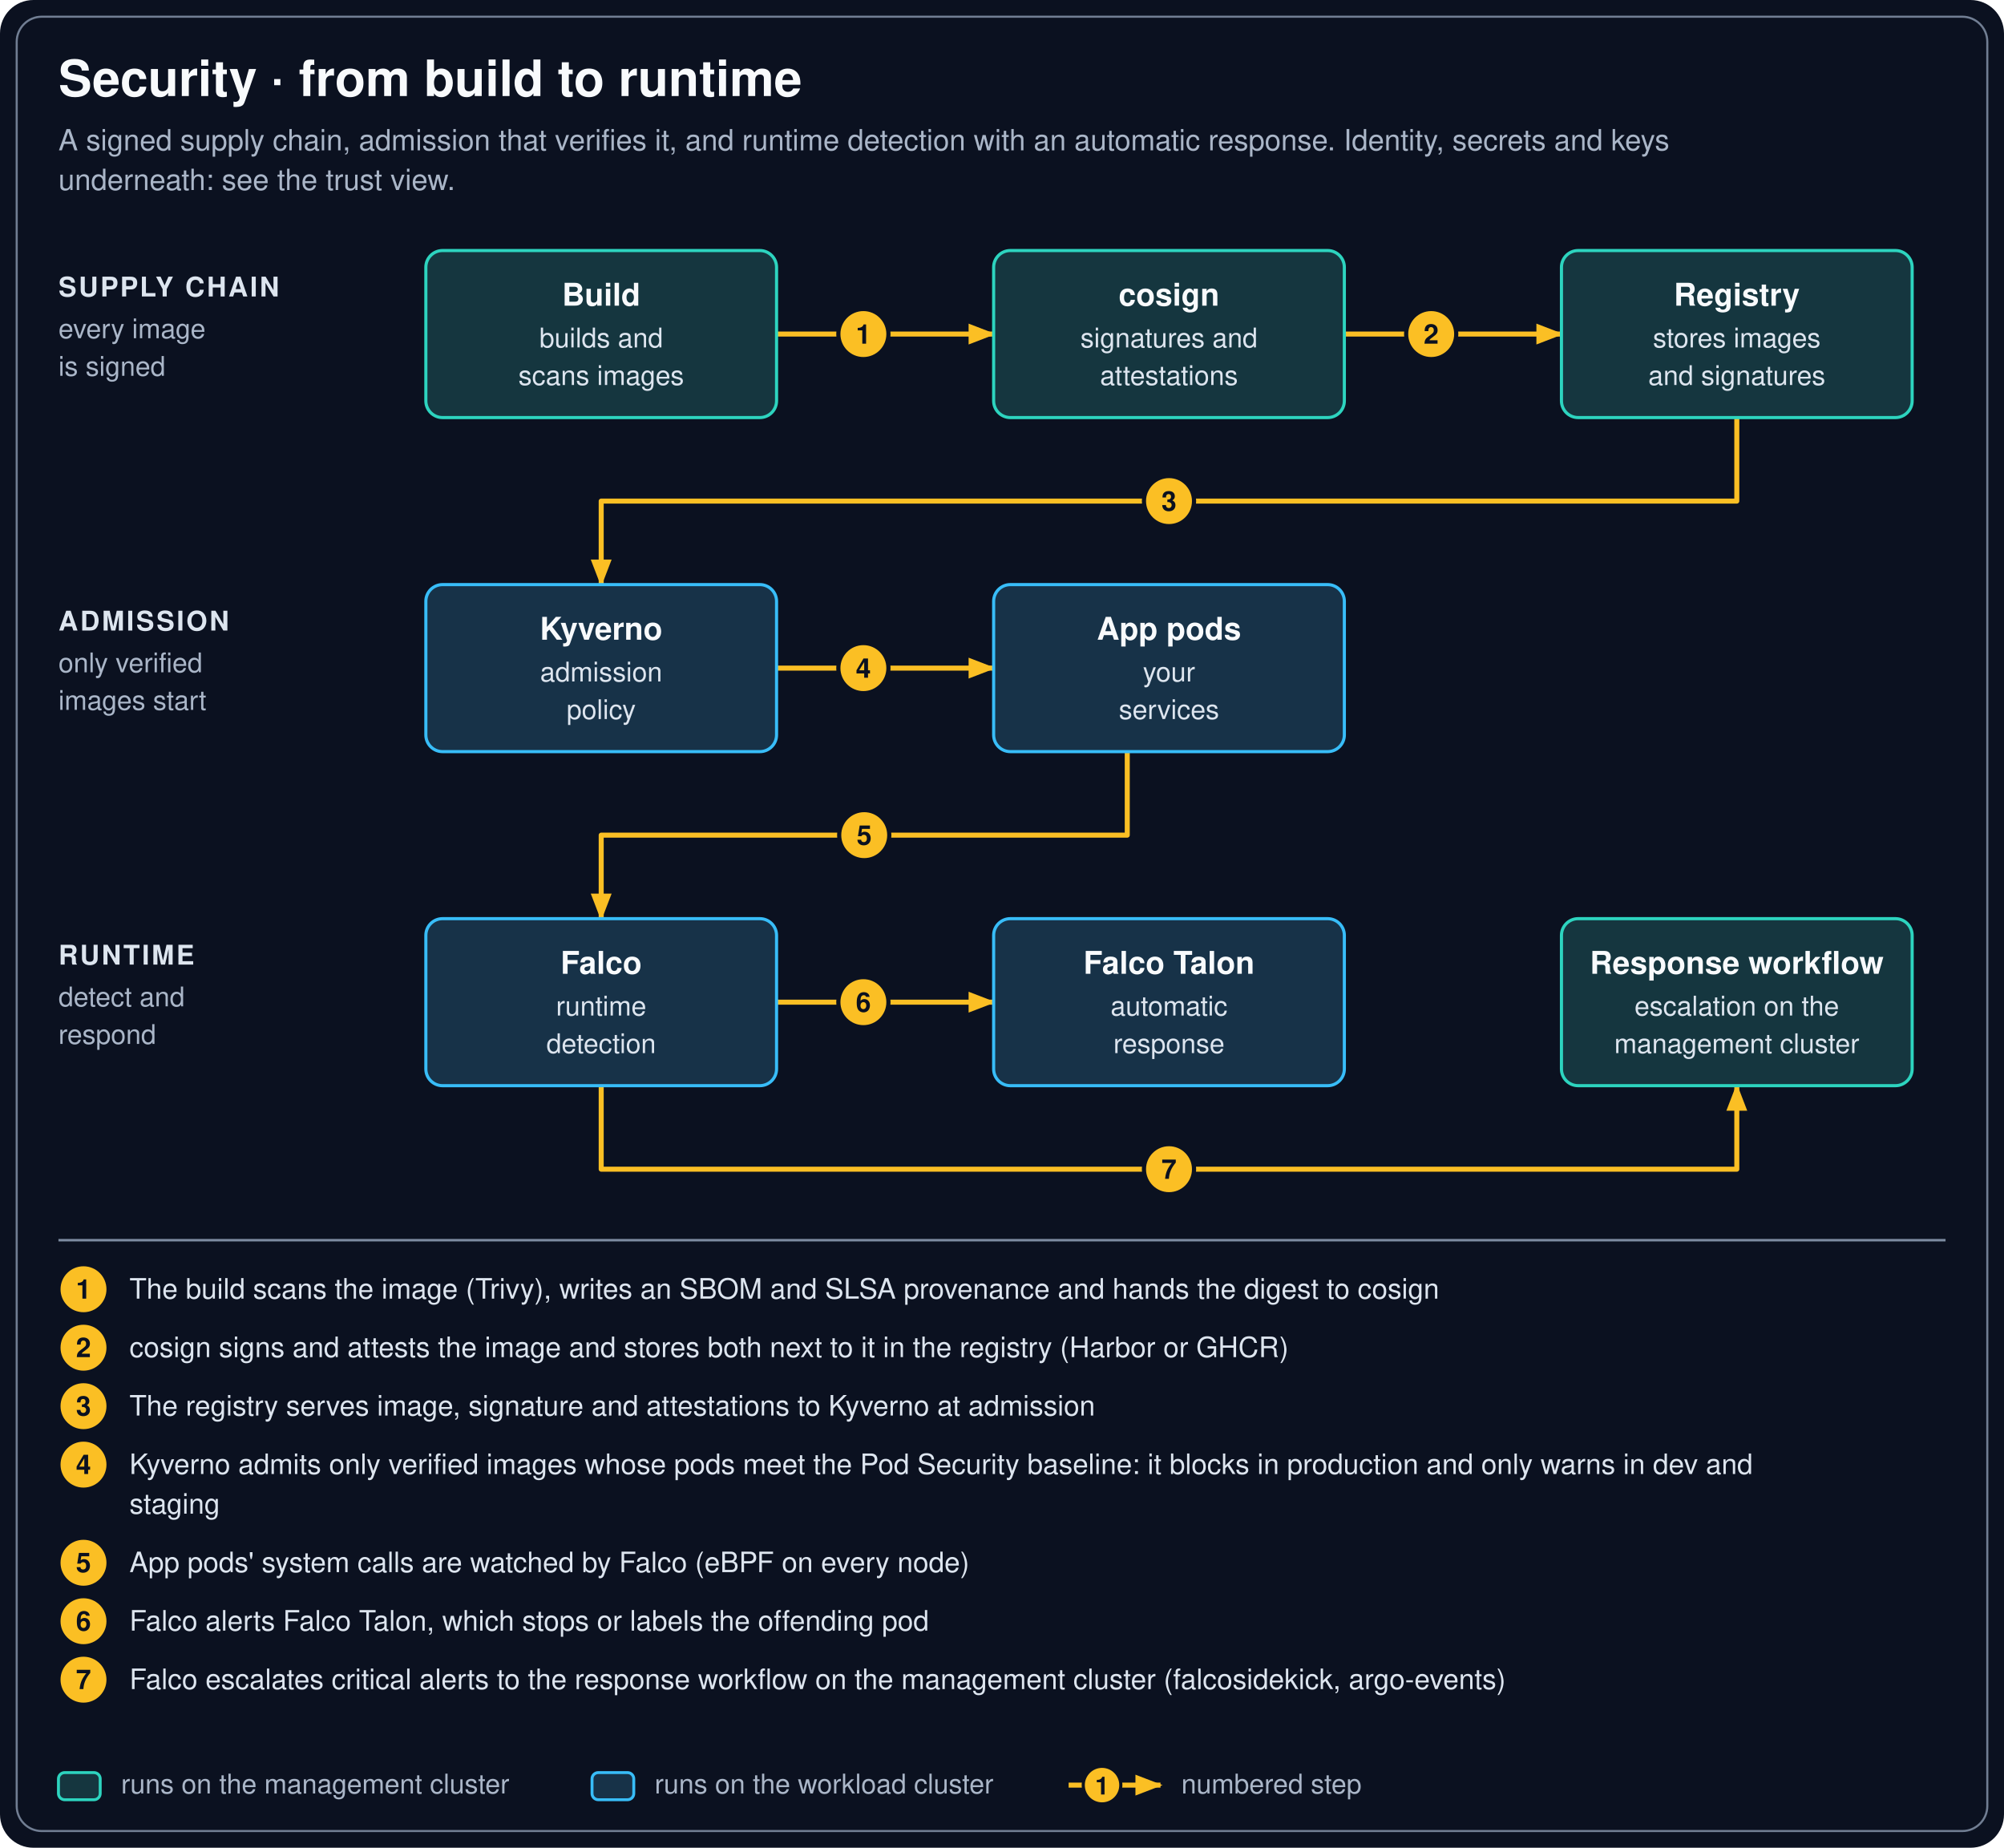
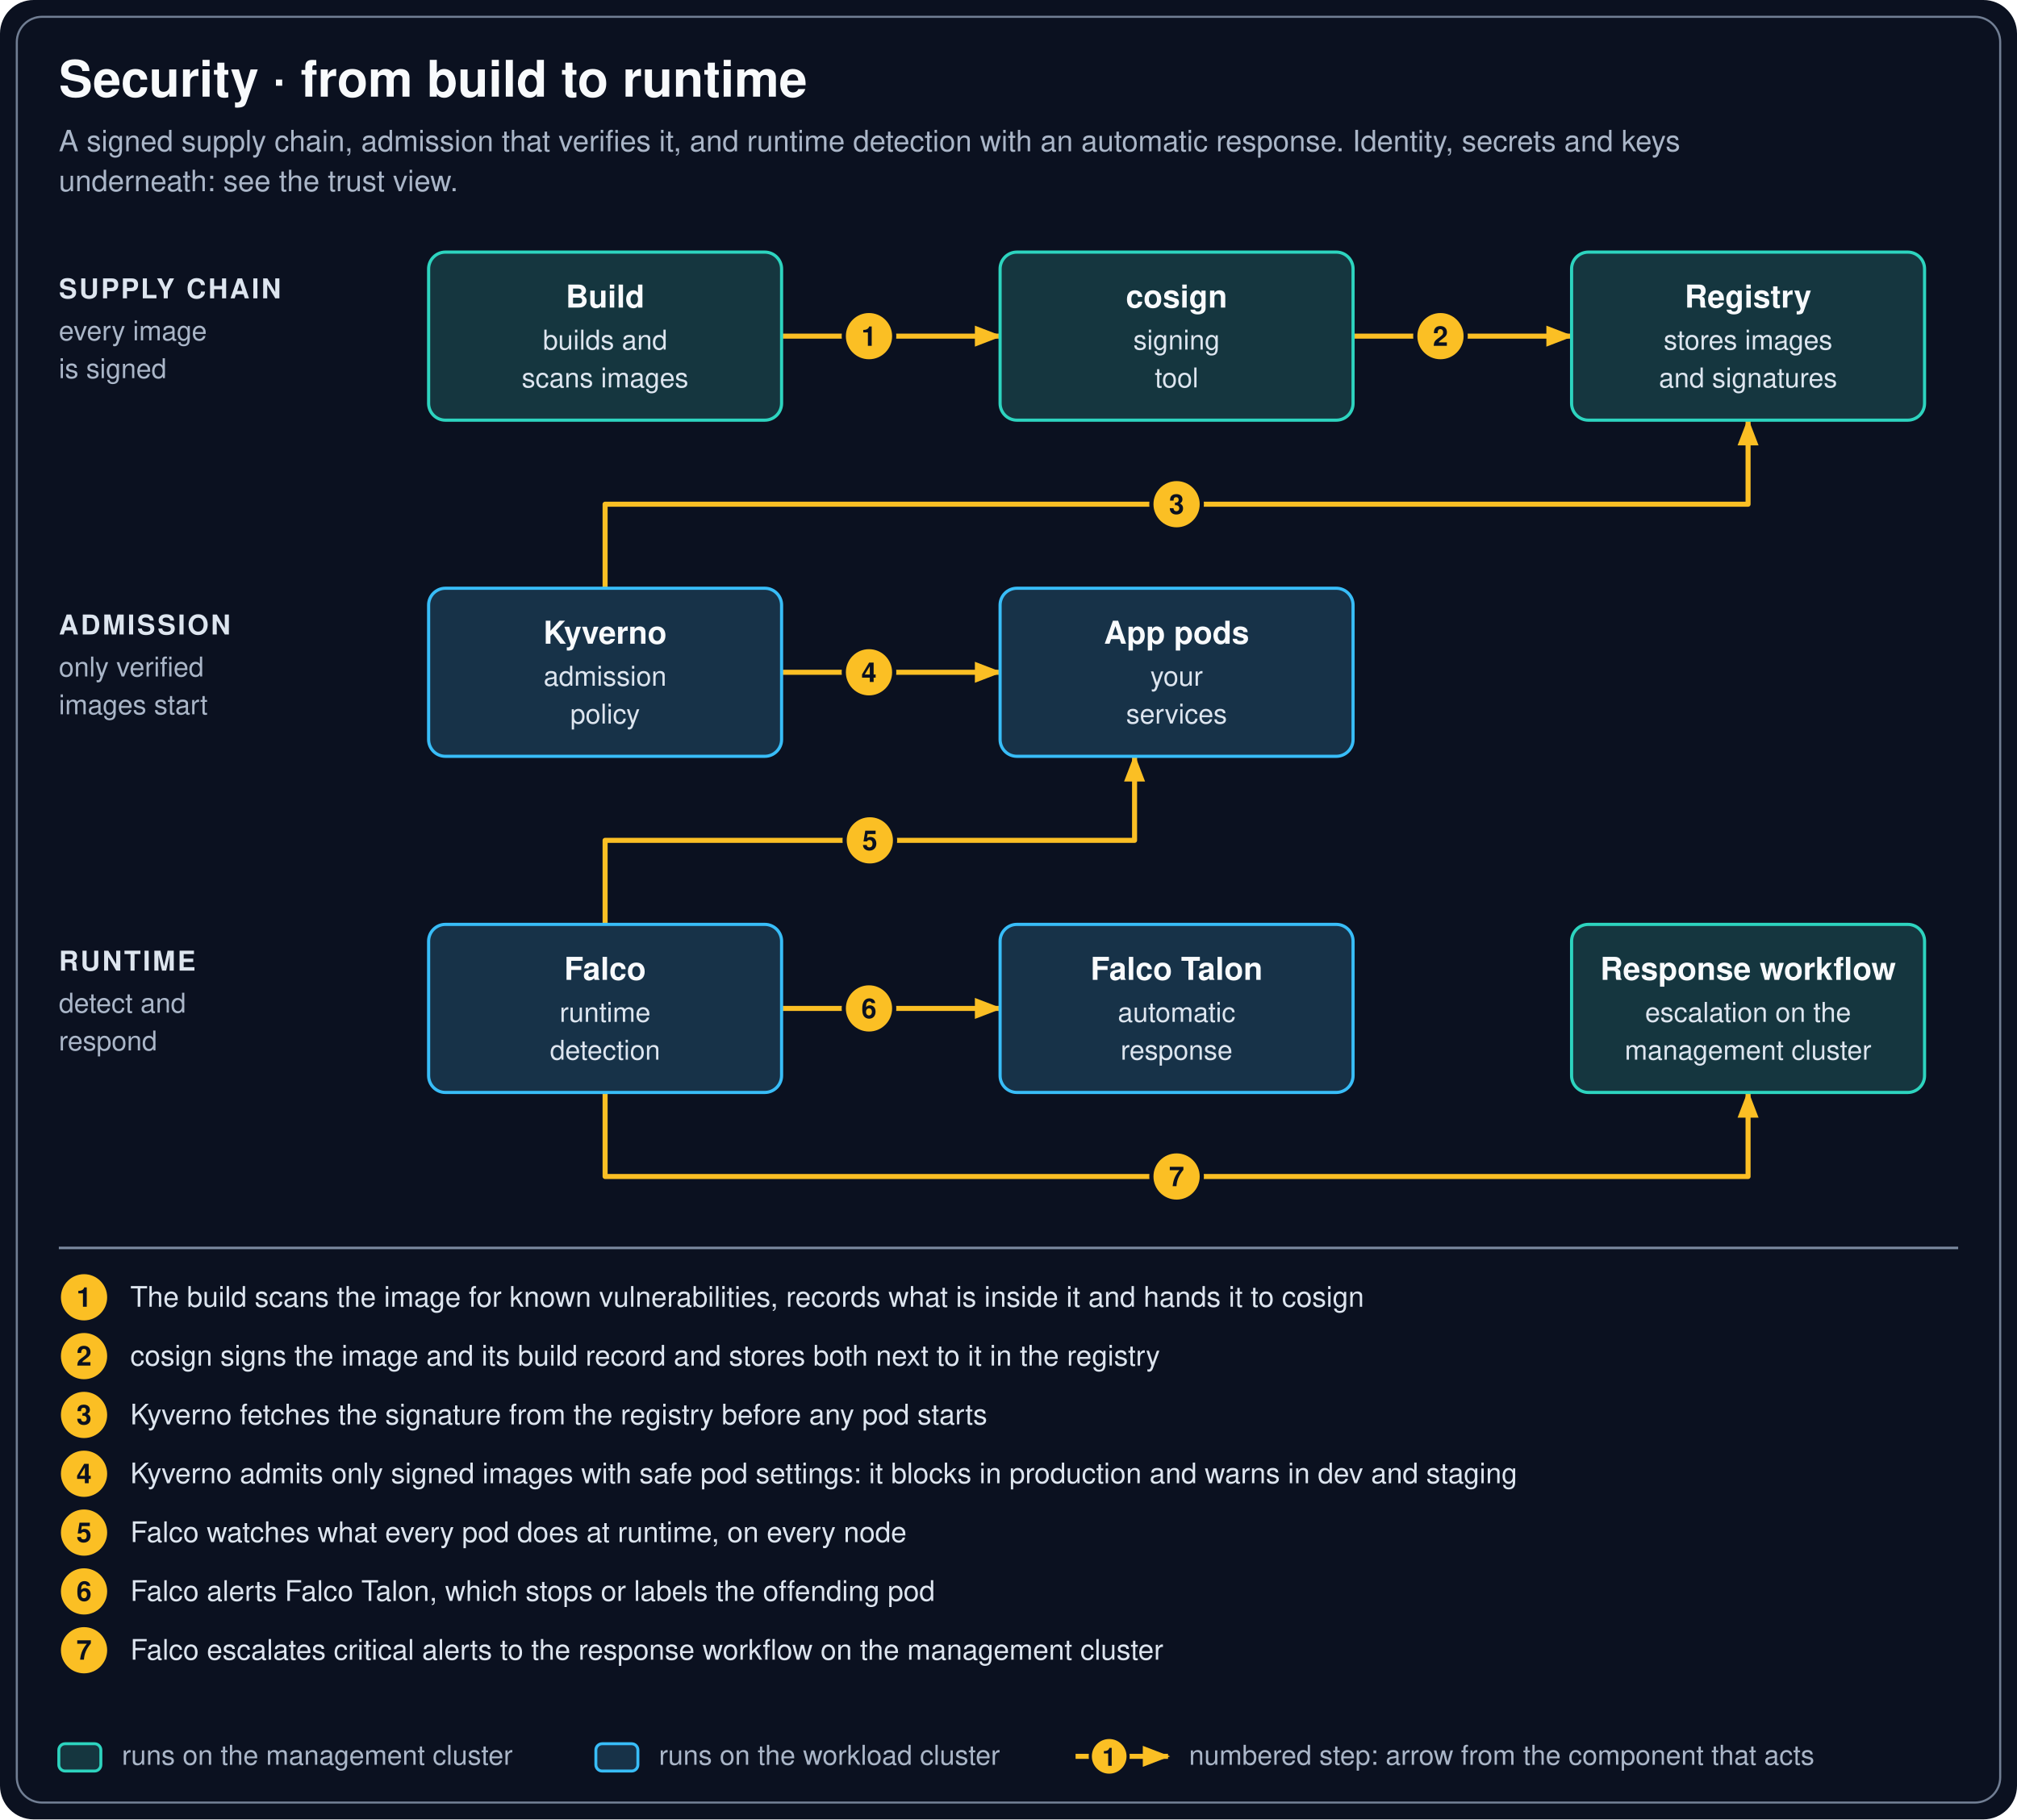
- <svg xmlns="http://www.w3.org/2000/svg" width="960" height="885" viewBox="0 0 960 885" role="img" aria-label="Security · from build to runtime">
+ <svg xmlns="http://www.w3.org/2000/svg" width="960" height="866" viewBox="0 0 960 866" role="img" aria-label="Security · from build to runtime">
  <style>.s{font-family:'Segoe UI','Helvetica Neue',Helvetica,Arial,'Liberation Sans',sans-serif}.m{font-family:'JetBrains Mono',SFMono-Regular,Menlo,Consolas,'Liberation Mono',monospace}.fx{fill:none;stroke-width:3.4;stroke-linecap:round;stroke-dasharray:4 10;opacity:0;animation:fxdash .9s linear infinite,fxseq 10.20s linear infinite both}@keyframes fxdash{to{stroke-dashoffset:-14}}@keyframes fxseq{0%{opacity:0}3%{opacity:1}25.9%{opacity:1}30.9%{opacity:0}100%{opacity:0}}@media (prefers-reduced-motion:reduce){.fx{animation:none;opacity:0}}</style>
  <defs>
    <marker id="ahfbbf24" markerWidth="13" markerHeight="10" refX="12" refY="5" orient="auto" markerUnits="userSpaceOnUse">
      <path d="M0,0 L13,5 L0,10 z" fill="#fbbf24" />
    </marker>
    <marker id="asfbbf24" markerWidth="13" markerHeight="10" refX="1" refY="5" orient="auto" markerUnits="userSpaceOnUse">
      <path d="M13,0 L0,5 L13,10 z" fill="#fbbf24" />
    </marker>
  </defs>
-   <rect width="960" height="885" rx="16" fill="#0b1120" />
-   <rect x="8" y="8" width="944" height="869" rx="12" fill="none" stroke="#8b9ab0" stroke-opacity=".8" />
+   <rect width="960" height="866" rx="16" fill="#0b1120" />
+   <rect x="8" y="8" width="944" height="850" rx="12" fill="none" stroke="#8b9ab0" stroke-opacity=".8" />
  <path d="M 372.0 160.0 L 476.0 160.0" fill="none" stroke="#fbbf24" stroke-width="2.4" stroke-linejoin="round" marker-end="url(#ahfbbf24)" />
  <path d="M 644.0 160.0 L 748.0 160.0" fill="none" stroke="#fbbf24" stroke-width="2.4" stroke-linejoin="round" marker-end="url(#ahfbbf24)" />
-   <path d="M 832.0 200.0 L 832.0 240.0 L 288.0 240.0 L 288.0 280.0" fill="none" stroke="#fbbf24" stroke-width="2.4" stroke-linejoin="round" marker-end="url(#ahfbbf24)" />
+   <path d="M 288.0 280.0 L 288.0 240.0 L 832.0 240.0 L 832.0 200.0" fill="none" stroke="#fbbf24" stroke-width="2.4" stroke-linejoin="round" marker-end="url(#ahfbbf24)" />
  <path d="M 372.0 320.0 L 476.0 320.0" fill="none" stroke="#fbbf24" stroke-width="2.4" stroke-linejoin="round" marker-end="url(#ahfbbf24)" />
-   <path d="M 540.0 360.0 L 540.0 400.0 L 288.0 400.0 L 288.0 440.0" fill="none" stroke="#fbbf24" stroke-width="2.4" stroke-linejoin="round" marker-end="url(#ahfbbf24)" />
+   <path d="M 288.0 440.0 L 288.0 400.0 L 540.0 400.0 L 540.0 360.0" fill="none" stroke="#fbbf24" stroke-width="2.4" stroke-linejoin="round" marker-end="url(#ahfbbf24)" />
  <path d="M 372.0 480.0 L 476.0 480.0" fill="none" stroke="#fbbf24" stroke-width="2.4" stroke-linejoin="round" marker-end="url(#ahfbbf24)" />
  <path d="M 288.0 520.0 L 288.0 560.0 L 832.0 560.0 L 832.0 520.0" fill="none" stroke="#fbbf24" stroke-width="2.4" stroke-linejoin="round" marker-end="url(#ahfbbf24)" />
  <path class="fx" d="M 372.0 160.0 L 476.0 160.0" stroke="#fde5a7" style="animation-delay:0s,0.00s" />
  <path class="fx" d="M 644.0 160.0 L 748.0 160.0" stroke="#fde5a7" style="animation-delay:0s,1.10s" />
-   <path class="fx" d="M 832.0 200.0 L 832.0 240.0 L 288.0 240.0 L 288.0 280.0" stroke="#fde5a7" style="animation-delay:0s,2.20s" />
+   <path class="fx" d="M 288.0 280.0 L 288.0 240.0 L 832.0 240.0 L 832.0 200.0" stroke="#fde5a7" style="animation-delay:0s,2.20s" />
  <path class="fx" d="M 372.0 320.0 L 476.0 320.0" stroke="#fde5a7" style="animation-delay:0s,3.30s" />
-   <path class="fx" d="M 540.0 360.0 L 540.0 400.0 L 288.0 400.0 L 288.0 440.0" stroke="#fde5a7" style="animation-delay:0s,4.40s" />
+   <path class="fx" d="M 288.0 440.0 L 288.0 400.0 L 540.0 400.0 L 540.0 360.0" stroke="#fde5a7" style="animation-delay:0s,4.40s" />
  <path class="fx" d="M 372.0 480.0 L 476.0 480.0" stroke="#fde5a7" style="animation-delay:0s,5.50s" />
  <path class="fx" d="M 288.0 520.0 L 288.0 560.0 L 832.0 560.0 L 832.0 520.0" stroke="#fde5a7" style="animation-delay:0s,6.60s" />
  <rect x="204" y="120" width="168" height="80" rx="8" fill="#15363f" stroke="#2dd4bf" stroke-width="1.5" />
  <text class="s" x="288.0" y="146.4" font-size="15" fill="#f8fafc" font-weight="600" text-anchor="middle">Build</text>
  <text class="s" x="288.0" y="166.4" font-size="13" fill="#dde5ef" text-anchor="middle">builds and</text>
  <text class="s" x="288.0" y="184.4" font-size="13" fill="#dde5ef" text-anchor="middle">scans images</text>
  <rect x="476" y="120" width="168" height="80" rx="8" fill="#15363f" stroke="#2dd4bf" stroke-width="1.5" />
  <text class="s" x="560.0" y="146.4" font-size="15" fill="#f8fafc" font-weight="600" text-anchor="middle">cosign</text>
-   <text class="s" x="560.0" y="166.4" font-size="13" fill="#dde5ef" text-anchor="middle">signatures and</text>
-   <text class="s" x="560.0" y="184.4" font-size="13" fill="#dde5ef" text-anchor="middle">attestations</text>
+   <text class="s" x="560.0" y="166.4" font-size="13" fill="#dde5ef" text-anchor="middle">signing</text>
+   <text class="s" x="560.0" y="184.4" font-size="13" fill="#dde5ef" text-anchor="middle">tool</text>
  <rect x="748" y="120" width="168" height="80" rx="8" fill="#15363f" stroke="#2dd4bf" stroke-width="1.5" />
  <text class="s" x="832.0" y="146.4" font-size="15" fill="#f8fafc" font-weight="600" text-anchor="middle">Registry</text>
  <text class="s" x="832.0" y="166.4" font-size="13" fill="#dde5ef" text-anchor="middle">stores images</text>
  <text class="s" x="832.0" y="184.4" font-size="13" fill="#dde5ef" text-anchor="middle">and signatures</text>
  <rect x="204" y="280" width="168" height="80" rx="8" fill="#173248" stroke="#38bdf8" stroke-width="1.5" />
  <text class="s" x="288.0" y="306.4" font-size="15" fill="#f8fafc" font-weight="600" text-anchor="middle">Kyverno</text>
  <text class="s" x="288.0" y="326.4" font-size="13" fill="#dde5ef" text-anchor="middle">admission</text>
  <text class="s" x="288.0" y="344.4" font-size="13" fill="#dde5ef" text-anchor="middle">policy</text>
  <rect x="476" y="280" width="168" height="80" rx="8" fill="#173248" stroke="#38bdf8" stroke-width="1.5" />
  <text class="s" x="560.0" y="306.4" font-size="15" fill="#f8fafc" font-weight="600" text-anchor="middle">App pods</text>
  <text class="s" x="560.0" y="326.4" font-size="13" fill="#dde5ef" text-anchor="middle">your</text>
  <text class="s" x="560.0" y="344.4" font-size="13" fill="#dde5ef" text-anchor="middle">services</text>
  <rect x="204" y="440" width="168" height="80" rx="8" fill="#173248" stroke="#38bdf8" stroke-width="1.5" />
  <text class="s" x="288.0" y="466.4" font-size="15" fill="#f8fafc" font-weight="600" text-anchor="middle">Falco</text>
  <text class="s" x="288.0" y="486.4" font-size="13" fill="#dde5ef" text-anchor="middle">runtime</text>
  <text class="s" x="288.0" y="504.4" font-size="13" fill="#dde5ef" text-anchor="middle">detection</text>
  <rect x="476" y="440" width="168" height="80" rx="8" fill="#173248" stroke="#38bdf8" stroke-width="1.5" />
  <text class="s" x="560.0" y="466.4" font-size="15" fill="#f8fafc" font-weight="600" text-anchor="middle">Falco Talon</text>
  <text class="s" x="560.0" y="486.4" font-size="13" fill="#dde5ef" text-anchor="middle">automatic</text>
  <text class="s" x="560.0" y="504.4" font-size="13" fill="#dde5ef" text-anchor="middle">response</text>
  <rect x="748" y="440" width="168" height="80" rx="8" fill="#15363f" stroke="#2dd4bf" stroke-width="1.5" />
  <text class="s" x="832.0" y="466.4" font-size="15" fill="#f8fafc" font-weight="600" text-anchor="middle">Response workflow</text>
  <text class="s" x="832.0" y="486.4" font-size="13" fill="#dde5ef" text-anchor="middle">escalation on the</text>
  <text class="s" x="832.0" y="504.4" font-size="13" fill="#dde5ef" text-anchor="middle">management cluster</text>
  <text class="s" x="28.0" y="46.0" font-size="24" fill="#f8fafc" font-weight="700">Security · from build to runtime</text>
  <text class="s" x="28.0" y="72.0" font-size="14" fill="#aab6c8">A signed supply chain, admission that verifies it, and runtime detection with an automatic response. Identity, secrets and keys</text>
  <text class="s" x="28.0" y="91.0" font-size="14" fill="#aab6c8">underneath: see the trust view.</text>
  <text class="s" x="28.0" y="142.0" font-size="13" fill="#dde5ef" font-weight="700" letter-spacing="1.0">SUPPLY CHAIN</text>
  <text class="s" x="28.0" y="162.0" font-size="13" fill="#aab6c8">every image</text>
  <text class="s" x="28.0" y="180.0" font-size="13" fill="#aab6c8">is signed</text>
  <text class="s" x="28.0" y="302.0" font-size="13" fill="#dde5ef" font-weight="700" letter-spacing="1.0">ADMISSION</text>
  <text class="s" x="28.0" y="322.0" font-size="13" fill="#aab6c8">only verified</text>
  <text class="s" x="28.0" y="340.0" font-size="13" fill="#aab6c8">images start</text>
  <text class="s" x="28.0" y="462.0" font-size="13" fill="#dde5ef" font-weight="700" letter-spacing="1.0">RUNTIME</text>
  <text class="s" x="28.0" y="482.0" font-size="13" fill="#aab6c8">detect and</text>
  <text class="s" x="28.0" y="500.0" font-size="13" fill="#aab6c8">respond</text>
  <circle cx="413.6" cy="160.0" r="12" fill="#fbbf24" stroke="#0b1120" stroke-width="2" />
  <text class="s" x="413.6" y="164.6" font-size="13" font-weight="700" fill="#0b1120" text-anchor="middle">1</text>
  <circle cx="685.6" cy="160.0" r="12" fill="#fbbf24" stroke="#0b1120" stroke-width="2" />
  <text class="s" x="685.6" y="164.6" font-size="13" font-weight="700" fill="#0b1120" text-anchor="middle">2</text>
  <circle cx="560.0" cy="240.0" r="12" fill="#fbbf24" stroke="#0b1120" stroke-width="2" />
  <text class="s" x="560.0" y="244.6" font-size="13" font-weight="700" fill="#0b1120" text-anchor="middle">3</text>
  <circle cx="413.6" cy="320.0" r="12" fill="#fbbf24" stroke="#0b1120" stroke-width="2" />
  <text class="s" x="413.6" y="324.6" font-size="13" font-weight="700" fill="#0b1120" text-anchor="middle">4</text>
  <circle cx="414.0" cy="400.0" r="12" fill="#fbbf24" stroke="#0b1120" stroke-width="2" />
  <text class="s" x="414.0" y="404.6" font-size="13" font-weight="700" fill="#0b1120" text-anchor="middle">5</text>
  <circle cx="413.6" cy="480.0" r="12" fill="#fbbf24" stroke="#0b1120" stroke-width="2" />
  <text class="s" x="413.6" y="484.6" font-size="13" font-weight="700" fill="#0b1120" text-anchor="middle">6</text>
  <circle cx="560.0" cy="560.0" r="12" fill="#fbbf24" stroke="#0b1120" stroke-width="2" />
  <text class="s" x="560.0" y="564.6" font-size="13" font-weight="700" fill="#0b1120" text-anchor="middle">7</text>
  <line x1="28" y1="594.0" x2="932" y2="594.0" stroke="#7c8aa0" stroke-width="1.2" />
  <circle cx="40" cy="617.5" r="11" fill="#fbbf24" />
  <text class="s" x="40" y="622.0" font-size="13" font-weight="700" fill="#0b1120" text-anchor="middle">1</text>
-   <text class="s" x="62.0" y="622.0" font-size="13.5" fill="#dde5ef">The build scans the image (Trivy), writes an SBOM and SLSA provenance and hands the digest to cosign</text>
+   <text class="s" x="62.0" y="622.0" font-size="13.5" fill="#dde5ef">The build scans the image for known vulnerabilities, records what is inside it and hands it to cosign</text>
  <circle cx="40" cy="645.5" r="11" fill="#fbbf24" />
  <text class="s" x="40" y="650.0" font-size="13" font-weight="700" fill="#0b1120" text-anchor="middle">2</text>
-   <text class="s" x="62.0" y="650.0" font-size="13.5" fill="#dde5ef">cosign signs and attests the image and stores both next to it in the registry (Harbor or GHCR)</text>
+   <text class="s" x="62.0" y="650.0" font-size="13.5" fill="#dde5ef">cosign signs the image and its build record and stores both next to it in the registry</text>
  <circle cx="40" cy="673.5" r="11" fill="#fbbf24" />
  <text class="s" x="40" y="678.0" font-size="13" font-weight="700" fill="#0b1120" text-anchor="middle">3</text>
-   <text class="s" x="62.0" y="678.0" font-size="13.5" fill="#dde5ef">The registry serves image, signature and attestations to Kyverno at admission</text>
+   <text class="s" x="62.0" y="678.0" font-size="13.5" fill="#dde5ef">Kyverno fetches the signature from the registry before any pod starts</text>
  <circle cx="40" cy="701.5" r="11" fill="#fbbf24" />
  <text class="s" x="40" y="706.0" font-size="13" font-weight="700" fill="#0b1120" text-anchor="middle">4</text>
-   <text class="s" x="62.0" y="706.0" font-size="13.5" fill="#dde5ef">Kyverno admits only verified images whose pods meet the Pod Security baseline: it blocks in production and only warns in dev and</text>
-   <text class="s" x="62.0" y="725.0" font-size="13.5" fill="#dde5ef">staging</text>
-   <circle cx="40" cy="748.5" r="11" fill="#fbbf24" />
-   <text class="s" x="40" y="753.0" font-size="13" font-weight="700" fill="#0b1120" text-anchor="middle">5</text>
-   <text class="s" x="62.0" y="753.0" font-size="13.5" fill="#dde5ef">App pods' system calls are watched by Falco (eBPF on every node)</text>
-   <circle cx="40" cy="776.5" r="11" fill="#fbbf24" />
-   <text class="s" x="40" y="781.0" font-size="13" font-weight="700" fill="#0b1120" text-anchor="middle">6</text>
-   <text class="s" x="62.0" y="781.0" font-size="13.5" fill="#dde5ef">Falco alerts Falco Talon, which stops or labels the offending pod</text>
-   <circle cx="40" cy="804.5" r="11" fill="#fbbf24" />
-   <text class="s" x="40" y="809.0" font-size="13" font-weight="700" fill="#0b1120" text-anchor="middle">7</text>
-   <text class="s" x="62.0" y="809.0" font-size="13.5" fill="#dde5ef">Falco escalates critical alerts to the response workflow on the management cluster (falcosidekick, argo-events)</text>
-   <rect x="28" y="849.0" width="20" height="13" rx="3" fill="#15363f" stroke="#2dd4bf" stroke-width="1.4" />
-   <text class="s" x="58.0" y="859.0" font-size="13" fill="#aab6c8">runs on the management cluster</text>
-   <rect x="283.605" y="849.0" width="20" height="13" rx="3" fill="#173248" stroke="#38bdf8" stroke-width="1.4" />
-   <text class="s" x="313.6" y="859.0" font-size="13" fill="#aab6c8">runs on the workload cluster</text>
-   <path d="M 511.924 855.0 L 555.924 855.0" stroke="#fbbf24" stroke-width="2.4" marker-end="url(#ahfbbf24)" />
-   <circle cx="527.924" cy="855.0" r="9" fill="#fbbf24" stroke="#0b1120" stroke-width="1.5" />
-   <text class="s" x="527.924" y="859.5" font-size="12" font-weight="700" fill="#0b1120" text-anchor="middle">1</text>
-   <text class="s" x="565.9" y="859.0" font-size="13" fill="#aab6c8">numbered step</text>
+   <text class="s" x="62.0" y="706.0" font-size="13.5" fill="#dde5ef">Kyverno admits only signed images with safe pod settings: it blocks in production and warns in dev and staging</text>
+   <circle cx="40" cy="729.5" r="11" fill="#fbbf24" />
+   <text class="s" x="40" y="734.0" font-size="13" font-weight="700" fill="#0b1120" text-anchor="middle">5</text>
+   <text class="s" x="62.0" y="734.0" font-size="13.5" fill="#dde5ef">Falco watches what every pod does at runtime, on every node</text>
+   <circle cx="40" cy="757.5" r="11" fill="#fbbf24" />
+   <text class="s" x="40" y="762.0" font-size="13" font-weight="700" fill="#0b1120" text-anchor="middle">6</text>
+   <text class="s" x="62.0" y="762.0" font-size="13.5" fill="#dde5ef">Falco alerts Falco Talon, which stops or labels the offending pod</text>
+   <circle cx="40" cy="785.5" r="11" fill="#fbbf24" />
+   <text class="s" x="40" y="790.0" font-size="13" font-weight="700" fill="#0b1120" text-anchor="middle">7</text>
+   <text class="s" x="62.0" y="790.0" font-size="13.5" fill="#dde5ef">Falco escalates critical alerts to the response workflow on the management cluster</text>
+   <rect x="28" y="830.0" width="20" height="13" rx="3" fill="#15363f" stroke="#2dd4bf" stroke-width="1.4" />
+   <text class="s" x="58.0" y="840.0" font-size="13" fill="#aab6c8">runs on the management cluster</text>
+   <rect x="283.605" y="830.0" width="20" height="13" rx="3" fill="#173248" stroke="#38bdf8" stroke-width="1.4" />
+   <text class="s" x="313.6" y="840.0" font-size="13" fill="#aab6c8">runs on the workload cluster</text>
+   <path d="M 511.924 836.0 L 555.924 836.0" stroke="#fbbf24" stroke-width="2.4" marker-end="url(#ahfbbf24)" />
+   <circle cx="527.924" cy="836.0" r="9" fill="#fbbf24" stroke="#0b1120" stroke-width="1.5" />
+   <text class="s" x="527.924" y="840.5" font-size="12" font-weight="700" fill="#0b1120" text-anchor="middle">1</text>
+   <text class="s" x="565.9" y="840.0" font-size="13" fill="#aab6c8">numbered step: arrow from the component that acts</text>
</svg>
